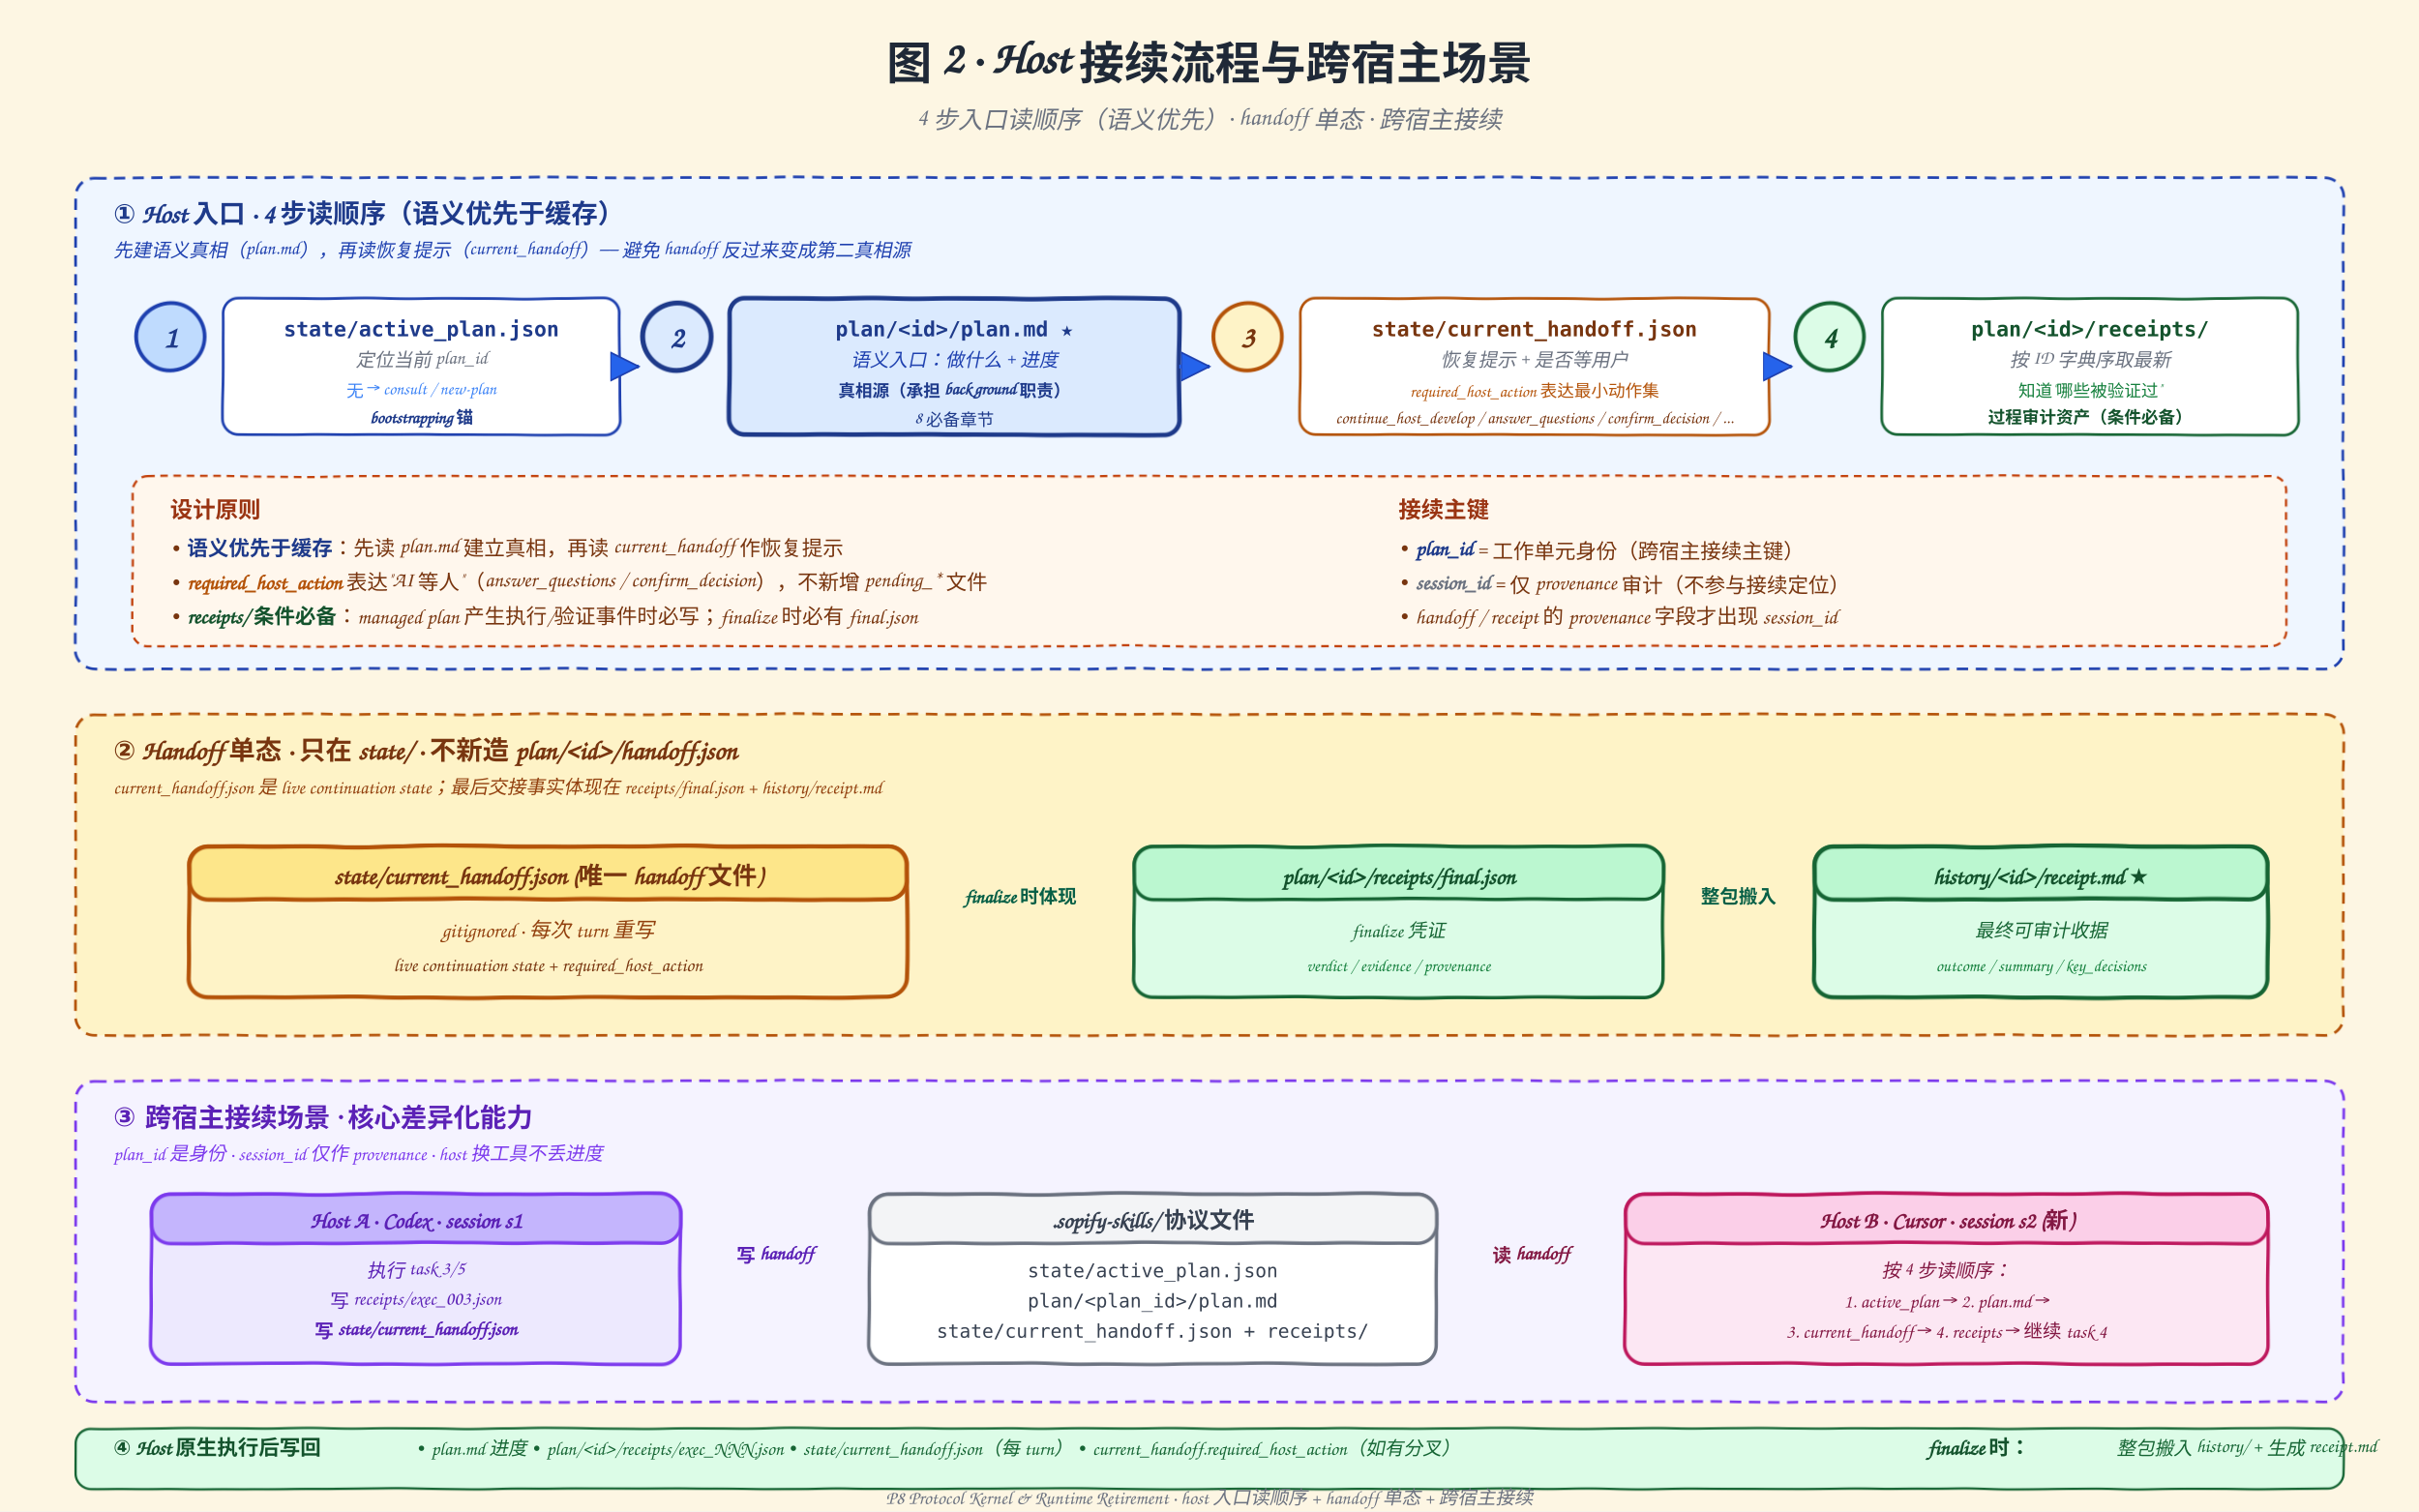
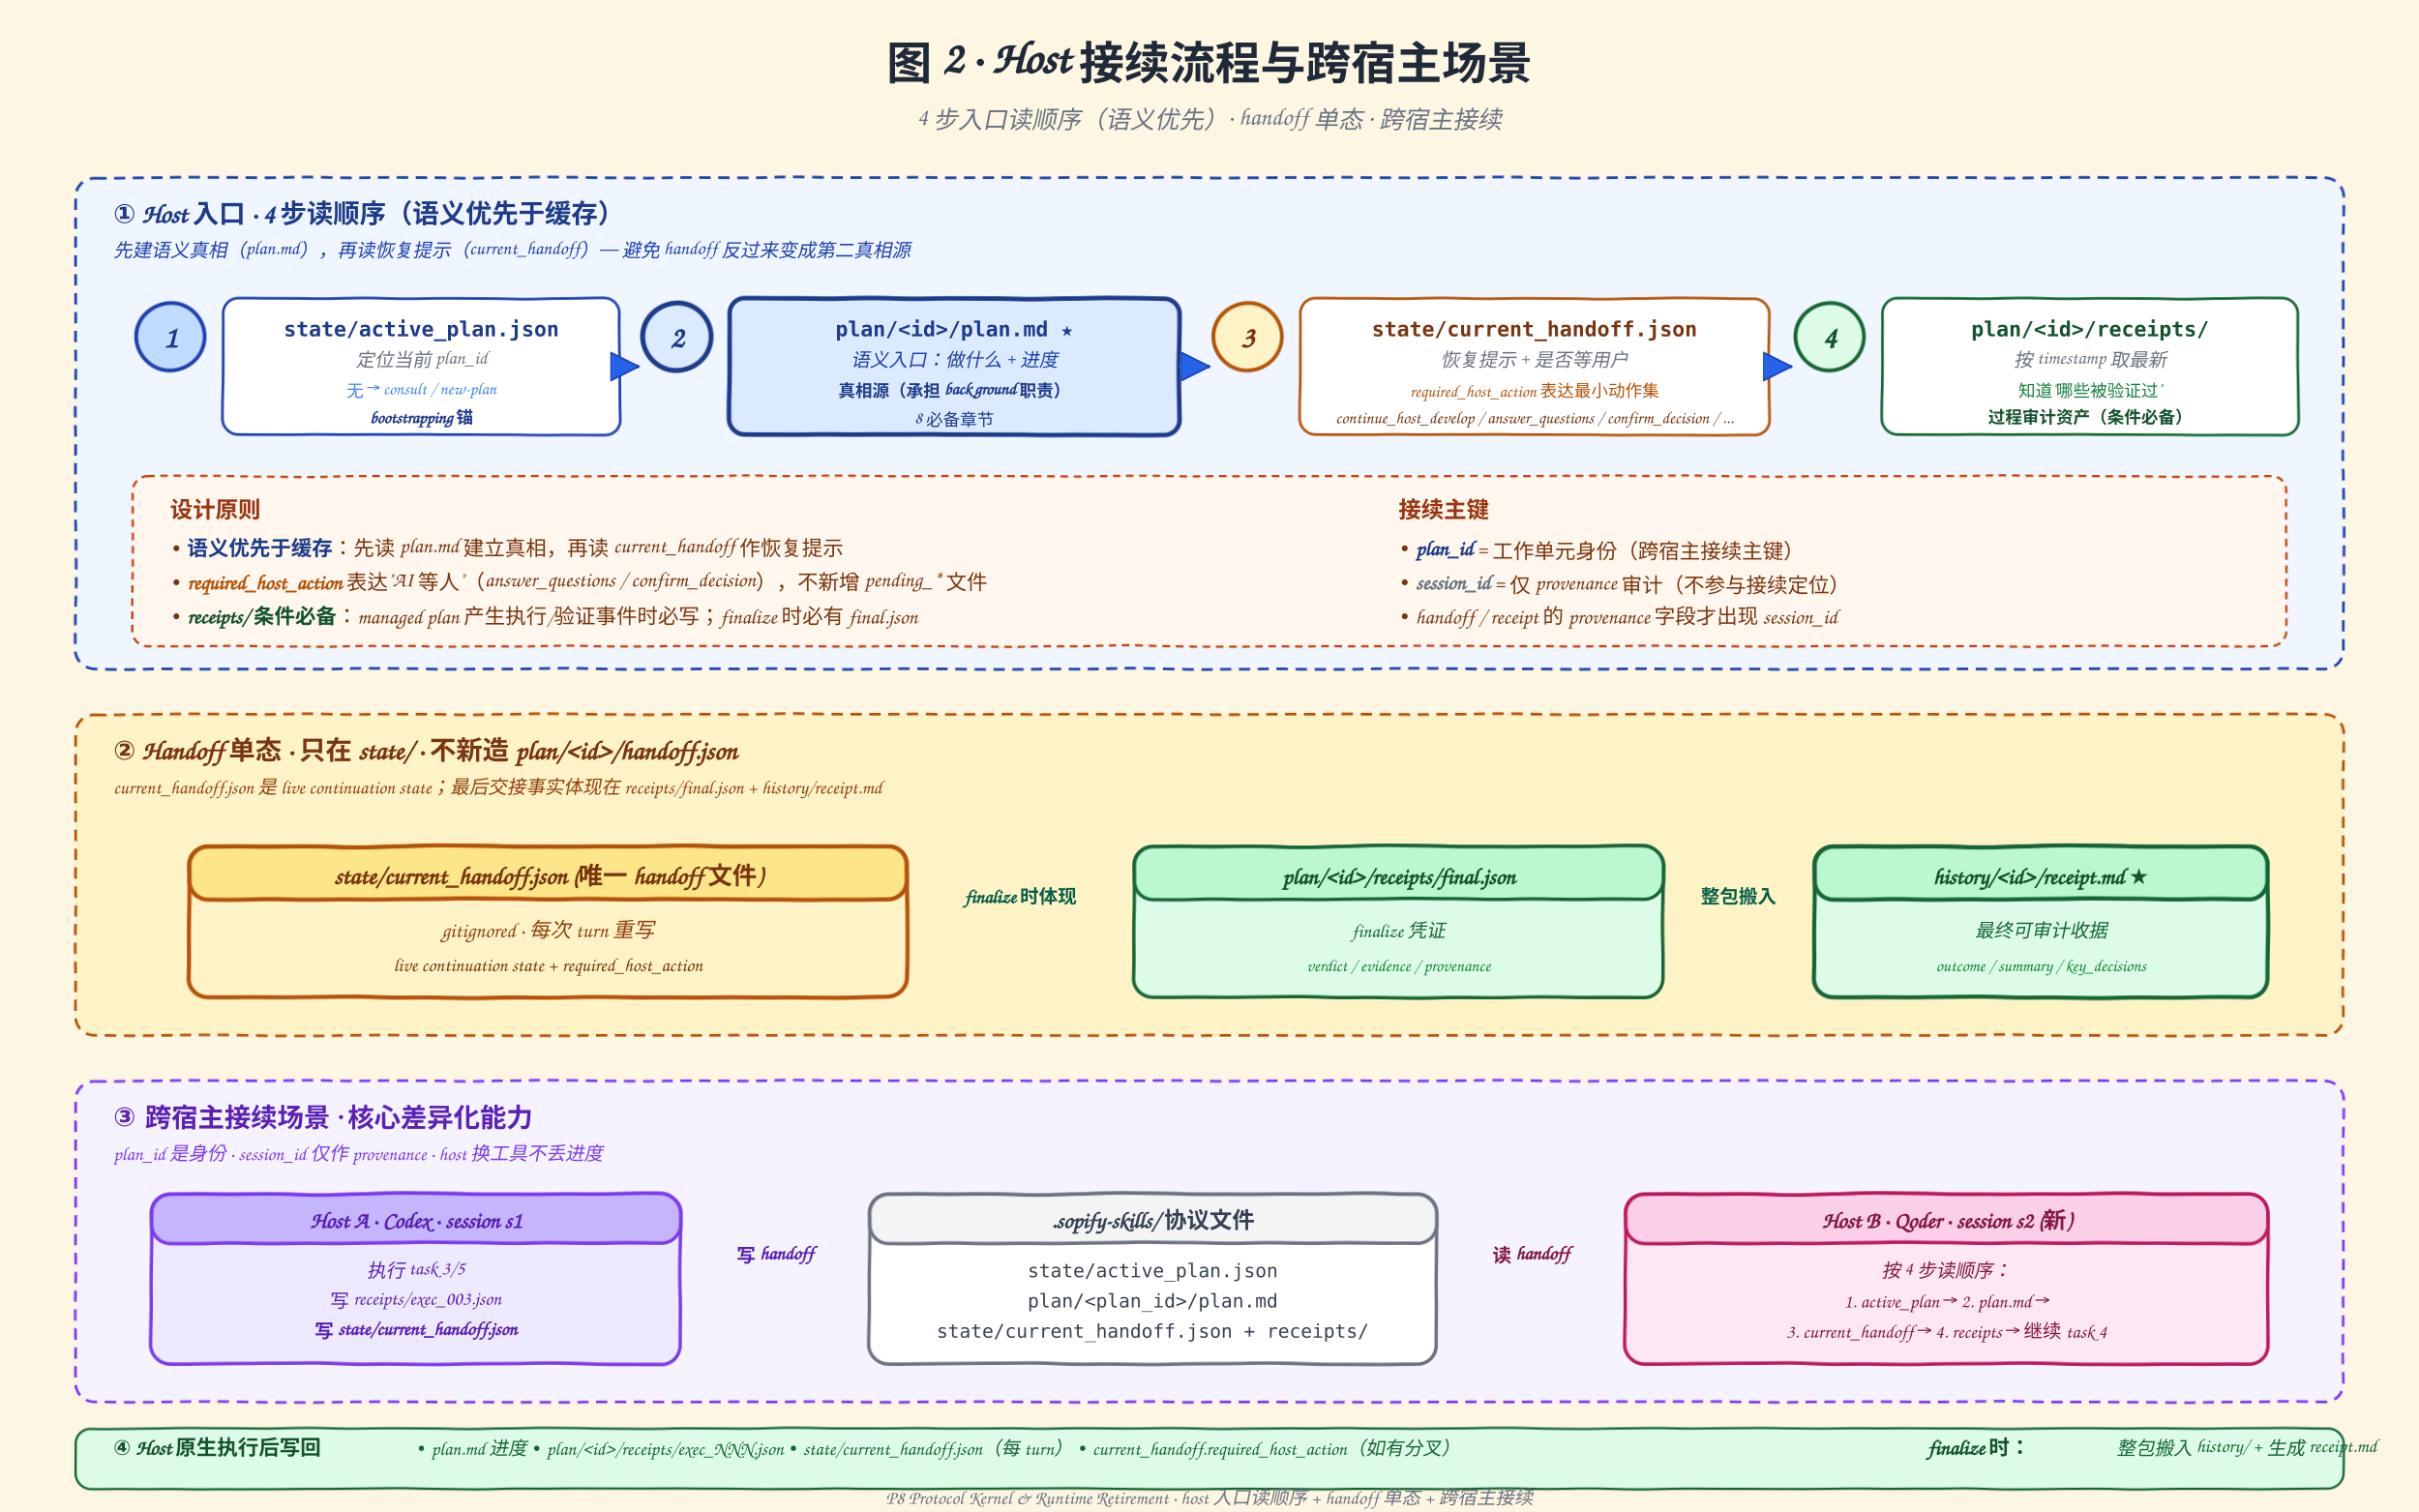
<svg xmlns="http://www.w3.org/2000/svg" viewBox="0 0 1280 800" font-family="'Comic Sans MS', 'Segoe Print', 'Kaiti SC', 'PingFang SC', cursive">
  <defs>
    <filter id="sketchy" x="-5%" y="-5%" width="110%" height="110%">
      <feTurbulence type="fractalNoise" baseFrequency="0.018" numOctaves="2" seed="5" result="noise" />
      <feDisplacementMap in="SourceGraphic" in2="noise" scale="2.2" />
    </filter>
    <filter id="sketchy-light" x="-5%" y="-5%" width="110%" height="110%">
      <feTurbulence type="fractalNoise" baseFrequency="0.022" numOctaves="2" seed="9" result="noise" />
      <feDisplacementMap in="SourceGraphic" in2="noise" scale="1.4" />
    </filter>
    <marker id="arrow-step" viewBox="0 0 12 12" refX="10" refY="6" markerWidth="9" markerHeight="9" orient="auto">
      <path d="M 0 1 L 10 6 L 0 11 z" fill="#2563eb" stroke="#1e40af" stroke-width="0.6" />
    </marker>
    <marker id="arrow-write" viewBox="0 0 12 12" refX="10" refY="6" markerWidth="9" markerHeight="9" orient="auto">
      <path d="M 0 1 L 10 6 L 0 11 z" fill="#059669" stroke="#065f46" stroke-width="0.6" />
    </marker>
    <marker id="arrow-cross" viewBox="0 0 12 12" refX="10" refY="6" markerWidth="9" markerHeight="9" orient="auto">
      <path d="M 0 1 L 10 6 L 0 11 z" fill="#7c3aed" stroke="#5b21b6" stroke-width="0.6" />
    </marker>
  </defs>
  <rect width="1280" height="800" fill="#fdf6e3" />
  <text x="640" y="42" text-anchor="middle" font-size="24" font-weight="bold" fill="#1f2937">
    图 2 · Host 接续流程与跨宿主场景
  </text>
  <text x="640" y="66" text-anchor="middle" font-size="13" fill="#6b7280" font-style="italic">
    4 步入口读顺序（语义优先）· handoff 单态 · 跨宿主接续
  </text>
  <g transform="translate(40,94)">
    <rect x="0" y="0" width="1200" height="260" rx="10" fill="#eff6ff" stroke="#1e40af" stroke-width="1.4" stroke-dasharray="6,4" filter="url(#sketchy-light)" />
    <text x="20" y="24" font-size="14" font-weight="bold" fill="#1e3a8a">① Host 入口 · 4 步读顺序（语义优先于缓存）</text>
    <text x="20" y="42" font-size="10" fill="#1e40af" font-style="italic">先建语义真相（plan.md），再读恢复提示（current_handoff）— 避免 handoff 反过来变成第二真相源</text>
    <g transform="translate(30,64)">
      <circle cx="20" cy="20" r="18" fill="#bfdbfe" stroke="#1e40af" stroke-width="2" filter="url(#sketchy-light)" />
      <text x="20" y="26" text-anchor="middle" font-size="16" font-weight="bold" fill="#1e3a8a">1</text>
      <rect x="48" y="0" width="210" height="72" rx="8" fill="#ffffff" stroke="#1e40af" stroke-width="1.4" filter="url(#sketchy-light)" />
      <text x="153" y="20" text-anchor="middle" font-size="11" font-weight="bold" fill="#1e3a8a" font-family="Menlo, monospace">state/active_plan.json</text>
      <text x="153" y="36" text-anchor="middle" font-size="10" fill="#6b7280" font-style="italic">定位当前 plan_id</text>
      <text x="153" y="52" text-anchor="middle" font-size="9" fill="#3b82f6">无 → consult / new-plan</text>
      <text x="153" y="66" text-anchor="middle" font-size="9" fill="#1e3a8a" font-weight="bold">bootstrapping 锚</text>
    </g>
    <g transform="translate(298,64)">
      <circle cx="20" cy="20" r="18" fill="#dbeafe" stroke="#1e3a8a" stroke-width="2.6" filter="url(#sketchy-light)" />
      <text x="20" y="26" text-anchor="middle" font-size="16" font-weight="bold" fill="#1e3a8a">2</text>
      <rect x="48" y="0" width="238" height="72" rx="8" fill="#dbeafe" stroke="#1e3a8a" stroke-width="2.4" filter="url(#sketchy-light)" />
      <text x="167" y="20" text-anchor="middle" font-size="11" font-weight="bold" fill="#1e3a8a" font-family="Menlo, monospace">plan/&lt;id&gt;/plan.md ★</text>
      <text x="167" y="36" text-anchor="middle" font-size="10" fill="#1e40af" font-style="italic">语义入口：做什么 + 进度</text>
      <text x="167" y="52" text-anchor="middle" font-size="9" fill="#1e3a8a" font-weight="bold">真相源（承担 background 职责）</text>
      <text x="167" y="66" text-anchor="middle" font-size="9" fill="#1e3a8a">8 必备章节</text>
    </g>
    <g transform="translate(600,64)">
      <circle cx="20" cy="20" r="18" fill="#fef3c7" stroke="#b45309" stroke-width="2" filter="url(#sketchy-light)" />
      <text x="20" y="26" text-anchor="middle" font-size="16" font-weight="bold" fill="#78350f">3</text>
      <rect x="48" y="0" width="248" height="72" rx="8" fill="#ffffff" stroke="#b45309" stroke-width="1.4" filter="url(#sketchy-light)" />
      <text x="172" y="20" text-anchor="middle" font-size="11" font-weight="bold" fill="#78350f" font-family="Menlo, monospace">state/current_handoff.json</text>
      <text x="172" y="36" text-anchor="middle" font-size="10" fill="#6b7280" font-style="italic">恢复提示 + 是否等用户</text>
      <text x="172" y="52" text-anchor="middle" font-size="9" fill="#b45309">required_host_action 表达最小动作集</text>
      <text x="172" y="66" text-anchor="middle" font-size="9" fill="#78350f">continue_host_develop / answer_questions / confirm_decision / ...</text>
    </g>
    <g transform="translate(908,64)">
      <circle cx="20" cy="20" r="18" fill="#dcfce7" stroke="#166534" stroke-width="2" filter="url(#sketchy-light)" />
      <text x="20" y="26" text-anchor="middle" font-size="16" font-weight="bold" fill="#14532d">4</text>
      <rect x="48" y="0" width="220" height="72" rx="8" fill="#ffffff" stroke="#166534" stroke-width="1.4" filter="url(#sketchy-light)" />
      <text x="158" y="20" text-anchor="middle" font-size="11" font-weight="bold" fill="#14532d" font-family="Menlo, monospace">plan/&lt;id&gt;/receipts/</text>
-       <text x="158" y="36" text-anchor="middle" font-size="10" fill="#6b7280" font-style="italic">按 ID 字典序取最新</text>
+       <text x="158" y="36" text-anchor="middle" font-size="10" fill="#6b7280" font-style="italic">按 timestamp 取最新</text>
      <text x="158" y="52" text-anchor="middle" font-size="9" fill="#15803d">知道"哪些被验证过"</text>
      <text x="158" y="66" text-anchor="middle" font-size="9" fill="#14532d" font-weight="bold">过程审计资产（条件必备）</text>
    </g>
    <path d="M 288 100 L 298 100" stroke="#2563eb" stroke-width="2" fill="none" marker-end="url(#arrow-step)" />
    <path d="M 584 100 L 600 100" stroke="#2563eb" stroke-width="2" fill="none" marker-end="url(#arrow-step)" />
    <path d="M 896 100 L 908 100" stroke="#2563eb" stroke-width="2" fill="none" marker-end="url(#arrow-step)" />
    <rect x="30" y="158" width="1140" height="90" rx="8" fill="#fff7ed" stroke="#c2410c" stroke-width="1.2" stroke-dasharray="4,3" filter="url(#sketchy-light)" />
    <text x="50" y="180" font-size="12" font-weight="bold" fill="#9a3412">设计原则</text>
    <text x="50" y="200" font-size="11" fill="#78350f">• <tspan font-weight="bold" fill="#1e3a8a">语义优先于缓存</tspan>：先读 plan.md 建立真相，再读 current_handoff 作恢复提示</text>
    <text x="50" y="218" font-size="11" fill="#78350f">• <tspan font-weight="bold" fill="#b45309">required_host_action</tspan> 表达"AI 等人"（answer_questions / confirm_decision），不新增 pending_* 文件</text>
    <text x="50" y="236" font-size="11" fill="#78350f">• <tspan font-weight="bold" fill="#14532d">receipts/ 条件必备</tspan>：managed plan 产生执行/验证事件时必写；finalize 时必有 final.json</text>
    <text x="700" y="180" font-size="12" font-weight="bold" fill="#9a3412">接续主键</text>
    <text x="700" y="200" font-size="11" fill="#78350f">• <tspan font-weight="bold" fill="#1e3a8a">plan_id</tspan> = 工作单元身份（跨宿主接续主键）</text>
    <text x="700" y="218" font-size="11" fill="#78350f">• <tspan font-weight="bold" fill="#6b7280">session_id</tspan> = 仅 provenance 审计（不参与接续定位）</text>
    <text x="700" y="236" font-size="11" fill="#78350f">• handoff / receipt 的 provenance 字段才出现 session_id</text>
  </g>
  <g transform="translate(40,378)">
    <rect x="0" y="0" width="1200" height="170" rx="10" fill="#fef3c7" stroke="#b45309" stroke-width="1.4" stroke-dasharray="6,4" filter="url(#sketchy-light)" />
    <text x="20" y="24" font-size="14" font-weight="bold" fill="#78350f">② Handoff 单态 · 只在 state/ · 不新造 plan/&lt;id&gt;/handoff.json</text>
    <text x="20" y="42" font-size="10" fill="#92400e" font-style="italic">current_handoff.json 是 live continuation state；最后交接事实体现在 receipts/final.json + history/receipt.md</text>
    <g transform="translate(60,70)">
      <rect width="380" height="80" rx="10" fill="#fef3c7" stroke="#b45309" stroke-width="2.2" filter="url(#sketchy)" />
      <rect width="380" height="28" rx="10" fill="#fde68a" stroke="#b45309" stroke-width="2.2" filter="url(#sketchy)" />
      <text x="190" y="20" text-anchor="middle" font-size="13" font-weight="bold" fill="#78350f">state/current_handoff.json  (唯一 handoff 文件)</text>
      <text x="190" y="48" text-anchor="middle" font-size="11" fill="#92400e" font-style="italic">gitignored · 每次 turn 重写</text>
      <text x="190" y="66" text-anchor="middle" font-size="10" fill="#78350f">live continuation state + required_host_action</text>
    </g>
    <path d="M 440 110 C 500 110, 520 110, 560 110" stroke="#059669" stroke-width="2.2" fill="none" marker-end="url(#arrow-write)" filter="url(#sketchy-light)" />
    <text x="500" y="100" text-anchor="middle" font-size="10" font-weight="bold" fill="#065f46">finalize 时体现</text>
    <g transform="translate(560,70)">
      <rect width="280" height="80" rx="10" fill="#dcfce7" stroke="#166534" stroke-width="1.8" filter="url(#sketchy)" />
      <rect width="280" height="28" rx="10" fill="#bbf7d0" stroke="#166534" stroke-width="1.8" filter="url(#sketchy)" />
      <text x="140" y="20" text-anchor="middle" font-size="12" font-weight="bold" fill="#14532d">plan/&lt;id&gt;/receipts/final.json</text>
      <text x="140" y="48" text-anchor="middle" font-size="10" fill="#166534" font-style="italic">finalize 凭证</text>
      <text x="140" y="66" text-anchor="middle" font-size="9" fill="#15803d">verdict / evidence / provenance</text>
    </g>
    <path d="M 840 110 C 880 110, 900 110, 920 110" stroke="#059669" stroke-width="2.2" fill="none" marker-end="url(#arrow-write)" filter="url(#sketchy-light)" />
    <text x="880" y="100" text-anchor="middle" font-size="10" font-weight="bold" fill="#065f46">整包搬入</text>
    <g transform="translate(920,70)">
      <rect width="240" height="80" rx="10" fill="#dcfce7" stroke="#166534" stroke-width="2.2" filter="url(#sketchy)" />
      <rect width="240" height="28" rx="10" fill="#bbf7d0" stroke="#166534" stroke-width="2.2" filter="url(#sketchy)" />
      <text x="120" y="20" text-anchor="middle" font-size="12" font-weight="bold" fill="#14532d">history/&lt;id&gt;/receipt.md ★</text>
      <text x="120" y="48" text-anchor="middle" font-size="10" fill="#166534" font-style="italic">最终可审计收据</text>
      <text x="120" y="66" text-anchor="middle" font-size="9" fill="#15803d">outcome / summary / key_decisions</text>
    </g>
  </g>
  <g transform="translate(40,572)">
    <rect x="0" y="0" width="1200" height="170" rx="10" fill="#f5f3ff" stroke="#7c3aed" stroke-width="1.4" stroke-dasharray="6,4" filter="url(#sketchy-light)" />
    <text x="20" y="24" font-size="14" font-weight="bold" fill="#5b21b6">③ 跨宿主接续场景 · 核心差异化能力</text>
    <text x="20" y="42" font-size="10" fill="#7c3aed" font-style="italic">plan_id 是身份 · session_id 仅作 provenance · host 换工具不丢进度</text>
    <g transform="translate(40,60)">
      <rect width="280" height="90" rx="10" fill="#ede9fe" stroke="#7c3aed" stroke-width="1.8" filter="url(#sketchy)" />
      <rect width="280" height="26" rx="10" fill="#c4b5fd" stroke="#7c3aed" stroke-width="1.8" filter="url(#sketchy)" />
      <text x="140" y="18" text-anchor="middle" font-size="12" font-weight="bold" fill="#5b21b6">Host A · Codex · session s1</text>
      <text x="140" y="44" text-anchor="middle" font-size="10" fill="#5b21b6" font-style="italic">执行 task 3/5</text>
      <text x="140" y="60" text-anchor="middle" font-size="10" fill="#5b21b6">写 receipts/exec_003.json</text>
      <text x="140" y="76" text-anchor="middle" font-size="10" fill="#5b21b6" font-weight="bold">写 state/current_handoff.json</text>
    </g>
    <g transform="translate(420,60)">
      <rect width="300" height="90" rx="10" fill="#ffffff" stroke="#6b7280" stroke-width="1.8" filter="url(#sketchy)" />
      <rect width="300" height="26" rx="10" fill="#f3f4f6" stroke="#6b7280" stroke-width="1.8" filter="url(#sketchy)" />
      <text x="150" y="18" text-anchor="middle" font-size="12" font-weight="bold" fill="#374151">.sopify-skills/ 协议文件</text>
      <text x="150" y="44" text-anchor="middle" font-size="10" fill="#374151" font-family="Menlo, monospace">state/active_plan.json</text>
      <text x="150" y="60" text-anchor="middle" font-size="10" fill="#374151" font-family="Menlo, monospace">plan/&lt;plan_id&gt;/plan.md</text>
      <text x="150" y="76" text-anchor="middle" font-size="10" fill="#374151" font-family="Menlo, monospace">state/current_handoff.json + receipts/</text>
    </g>
    <g transform="translate(820,60)">
      <rect width="340" height="90" rx="10" fill="#fce7f3" stroke="#be185d" stroke-width="1.8" filter="url(#sketchy)" />
      <rect width="340" height="26" rx="10" fill="#fbcfe8" stroke="#be185d" stroke-width="1.8" filter="url(#sketchy)" />
-       <text x="170" y="18" text-anchor="middle" font-size="12" font-weight="bold" fill="#831843">Host B · Cursor · session s2 (新)</text>
+       <text x="170" y="18" text-anchor="middle" font-size="12" font-weight="bold" fill="#831843">Host B · Qoder · session s2 (新)</text>
      <text x="170" y="44" text-anchor="middle" font-size="10" fill="#831843" font-style="italic">按 4 步读顺序：</text>
      <text x="170" y="60" text-anchor="middle" font-size="10" fill="#831843">1. active_plan → 2. plan.md →</text>
      <text x="170" y="76" text-anchor="middle" font-size="10" fill="#831843">3. current_handoff → 4. receipts → 继续 task 4</text>
    </g>
    <path d="M 320 105 C 360 105, 400 105, 420 105" stroke="#7c3aed" stroke-width="2.4" fill="none" marker-end="url(#arrow-cross)" filter="url(#sketchy-light)" />
    <text x="370" y="96" text-anchor="middle" font-size="10" font-weight="bold" fill="#5b21b6">写 handoff</text>
    <path d="M 720 105 C 760 105, 800 105, 820 105" stroke="#be185d" stroke-width="2.4" fill="none" marker-end="url(#arrow-cross)" filter="url(#sketchy-light)" />
    <text x="770" y="96" text-anchor="middle" font-size="10" font-weight="bold" fill="#831843">读 handoff</text>
  </g>
  <g transform="translate(40,756)">
    <rect x="0" y="0" width="1200" height="32" rx="8" fill="#dcfce7" stroke="#166534" stroke-width="1.2" filter="url(#sketchy-light)" />
    <text x="20" y="14" font-size="11" font-weight="bold" fill="#14532d">④ Host 原生执行后写回</text>
    <text x="180" y="14" font-size="10" fill="#166534" font-style="italic">• plan.md 进度   • plan/&lt;id&gt;/receipts/exec_NNN.json   • state/current_handoff.json（每 turn）   • current_handoff.required_host_action（如有分叉）</text>
    <text x="980" y="14" font-size="11" font-weight="bold" fill="#14532d">finalize 时：</text>
    <text x="1080" y="14" font-size="10" fill="#166534" font-style="italic">整包搬入 history/ + 生成 receipt.md</text>
  </g>
  <text x="640" y="796" text-anchor="middle" font-size="10" fill="#6b7280" font-style="italic">
    P8 Protocol Kernel &amp; Runtime Retirement · host 入口读顺序 + handoff 单态 + 跨宿主接续
  </text>
</svg>
